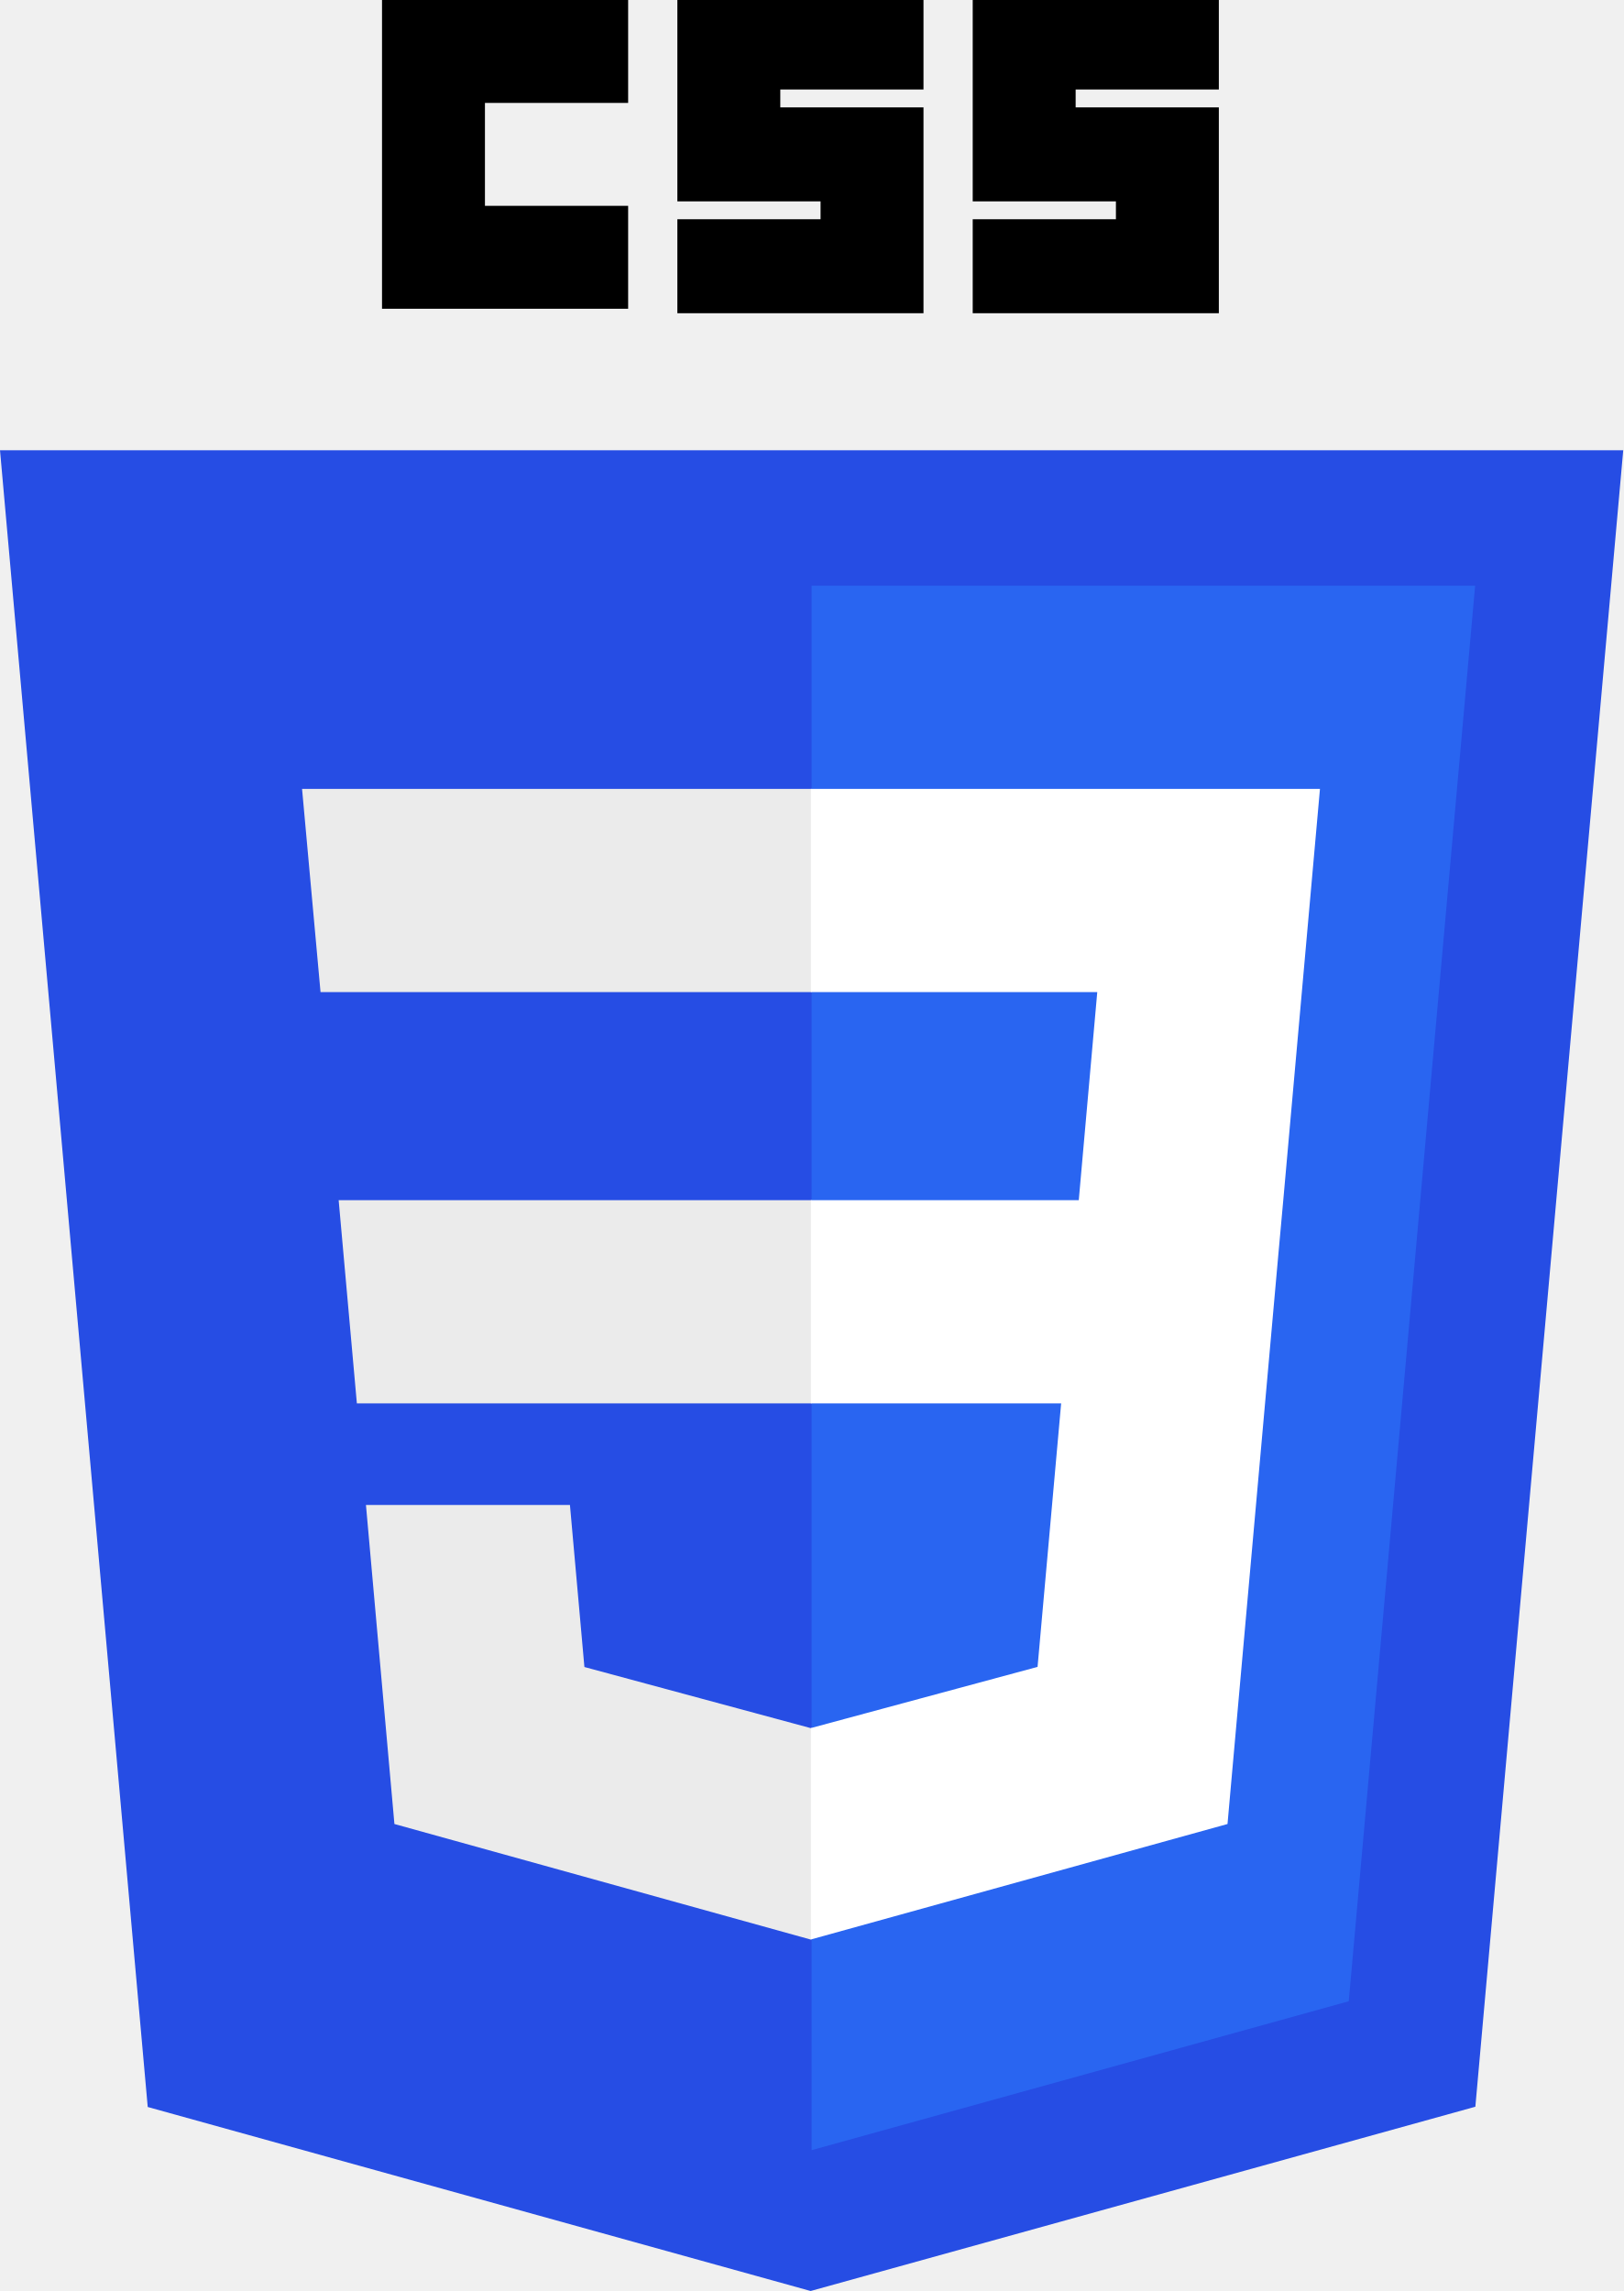
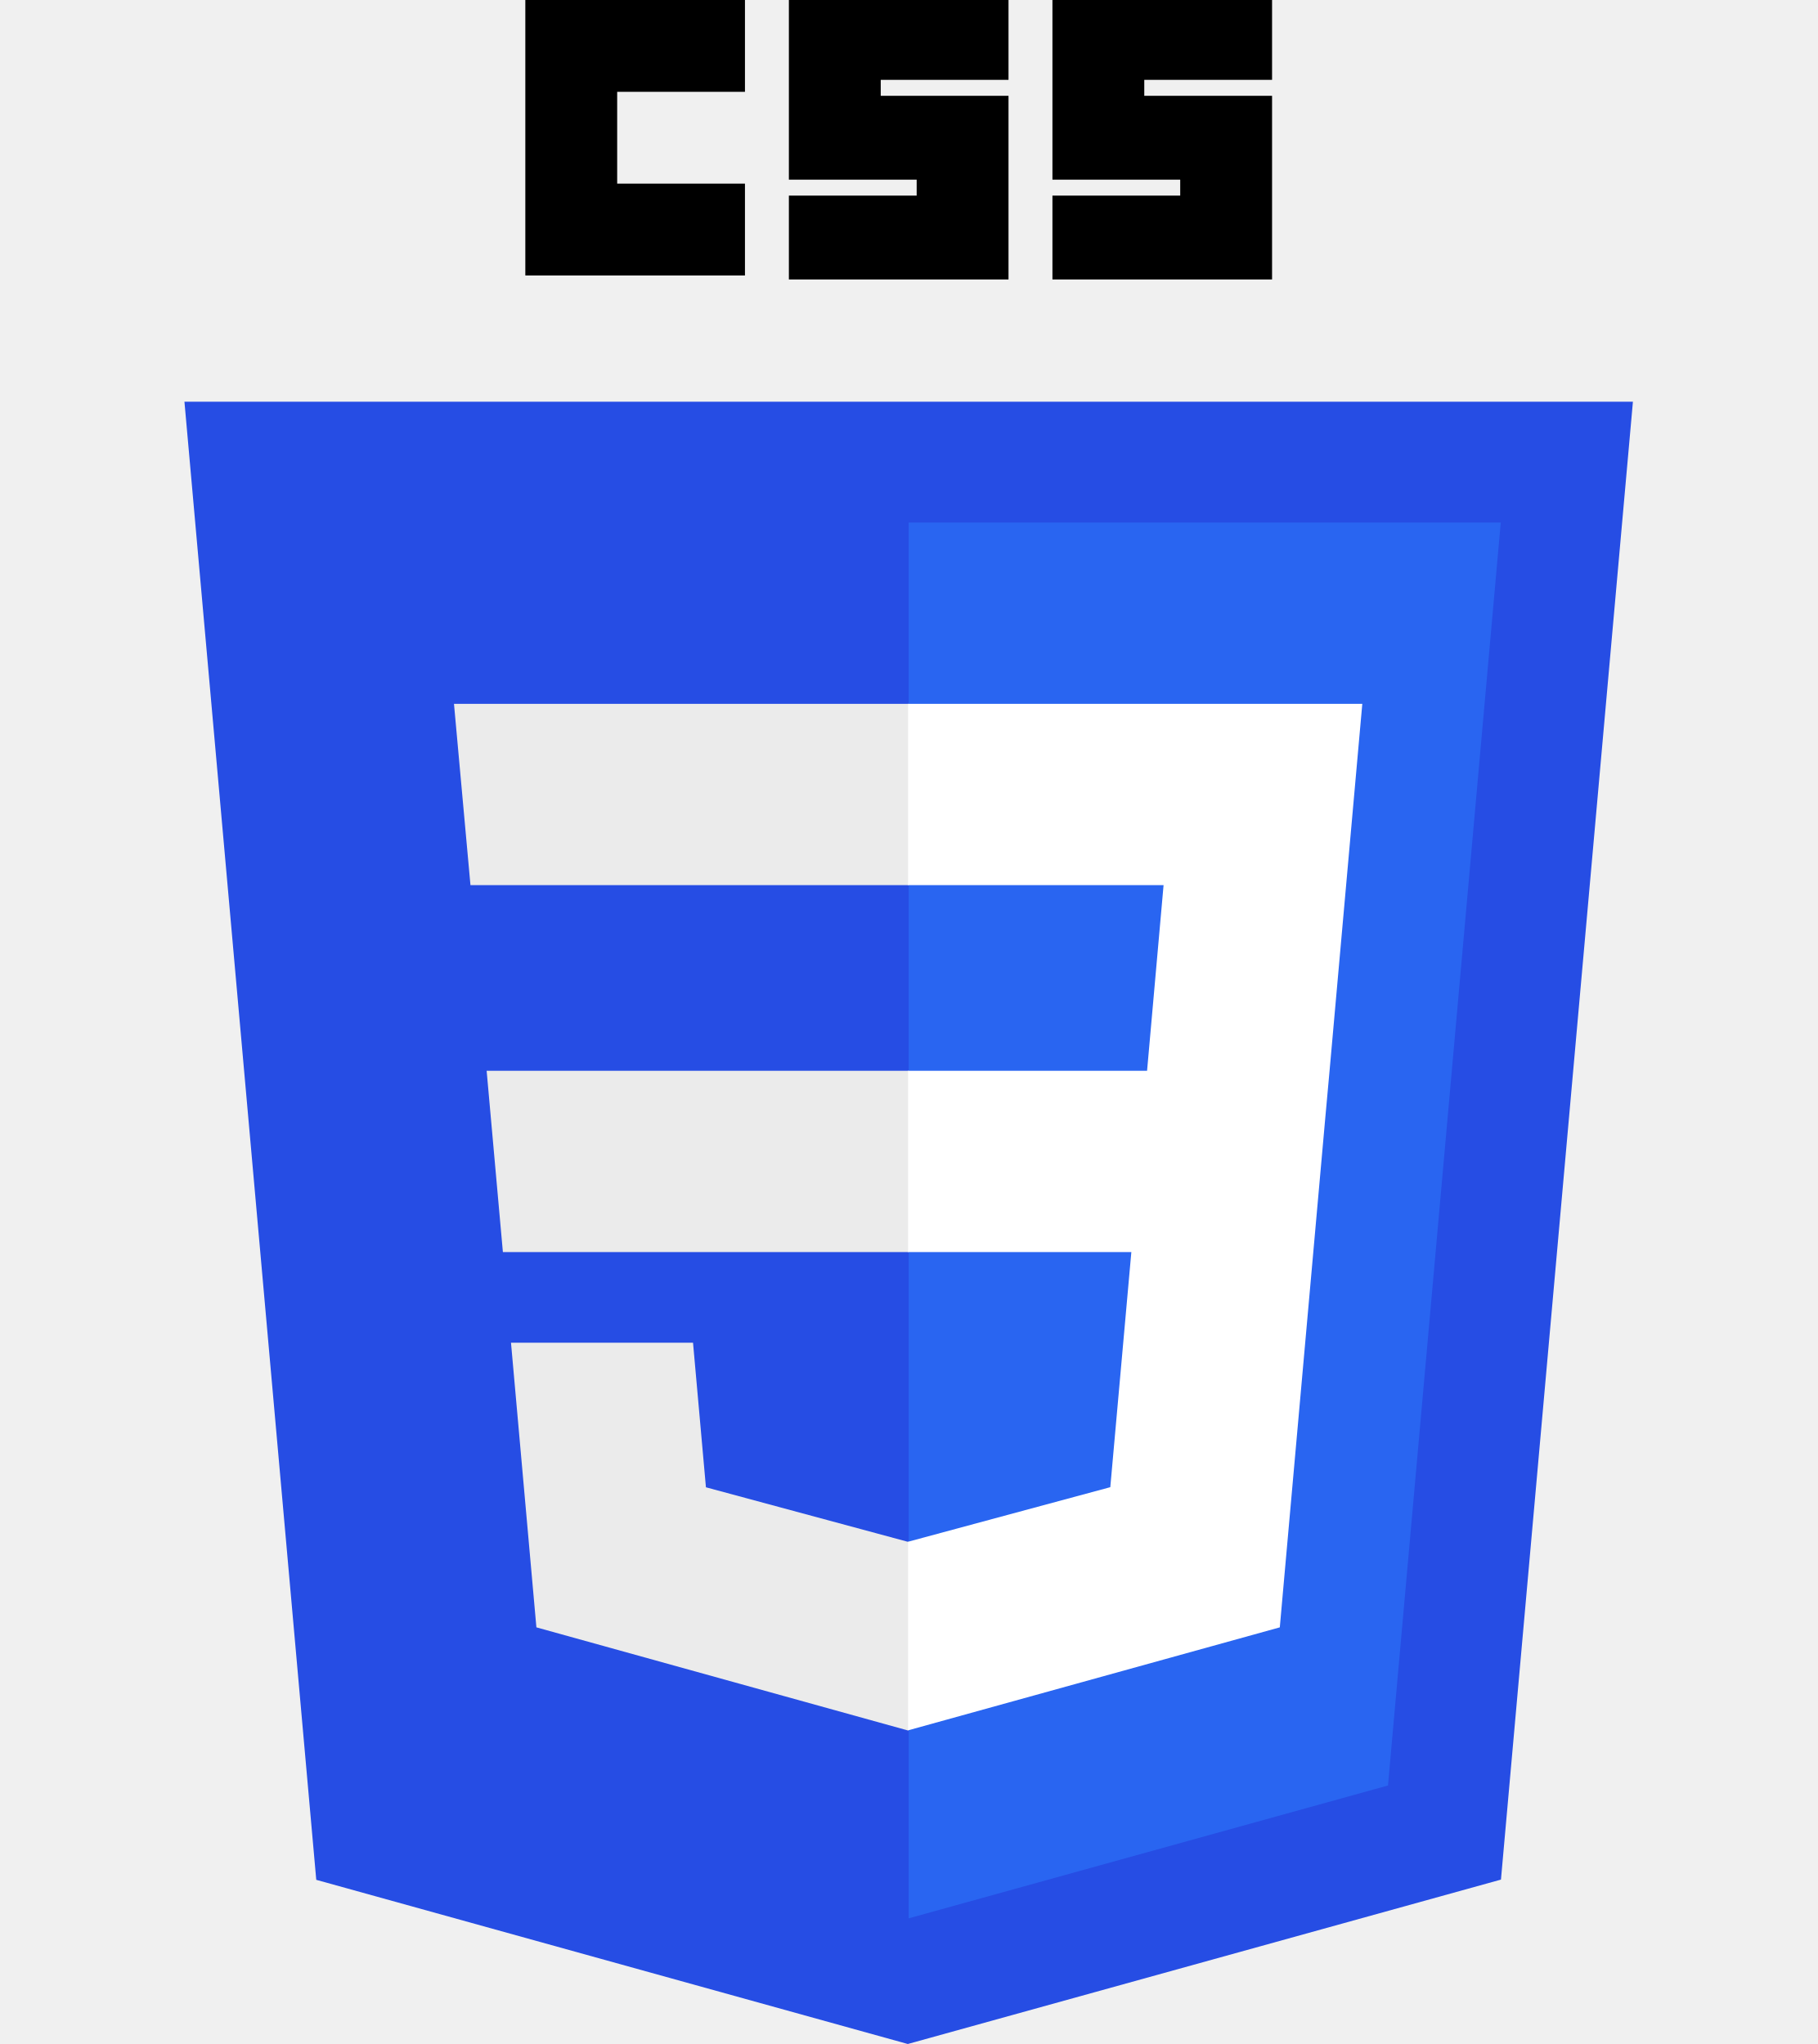
- <svg xmlns="http://www.w3.org/2000/svg" width="102.372mm" height="144.498mm" viewBox="0 0 362.734 512" id="svg3476" version="1.1">
+ <svg xmlns="http://www.w3.org/2000/svg" width="256px" height="288px" viewBox="0 0 362.734 512" id="svg3476" version="1.1">
  <defs id="defs3478" />
  <g id="layer1" transform="translate(-193.633,-276.3622)">
    <g id="g3013" transform="translate(119,276.3622)">
      <polygon id="polygon2989" points="437.367,100.62 404.321,470.819 255.778,512 107.644,470.877 74.633,100.62 " style="fill:#264de4" />
      <polygon id="polygon2991" points="376.03,447.246 404.27,130.894 256,130.894 256,480.523 " style="fill:#2965f1" />
      <polygon id="polygon2993" points="150.31,268.217 154.38,313.627 256,313.627 256,268.217 " style="fill:#ebebeb" />
      <polygon id="polygon2995" points="256,176.305 255.843,176.305 142.132,176.305 146.26,221.716 256,221.716 " style="fill:#ebebeb" />
      <polygon id="polygon2997" points="256,433.399 256,386.153 255.801,386.206 205.227,372.55 201.994,336.333 177.419,336.333 156.409,336.333 162.771,407.634 255.791,433.457 " style="fill:#ebebeb" />
      <path id="path2999" d="m 160,0 55,0 0,23 -32,0 0,23 32,0 0,23 -55,0 z" />
      <path id="path3001" d="m 226,0 55,0 0,20 -32,0 0,4 32,0 0,46 -55,0 0,-21 32,0 0,-4 -32,0 z" />
      <path id="path3003" d="m 292,0 55,0 0,20 -32,0 0,4 32,0 0,46 -55,0 0,-21 32,0 0,-4 -32,0 z" />
      <polygon id="polygon3005" points="311.761,313.627 306.49,372.521 255.843,386.191 255.843,433.435 348.937,407.634 349.62,399.962 360.291,280.411 361.399,268.217 369.597,176.305 255.843,176.305 255.843,221.716 319.831,221.716 315.699,268.217 255.843,268.217 255.843,313.627 " style="fill:#ffffff" />
    </g>
  </g>
</svg>
